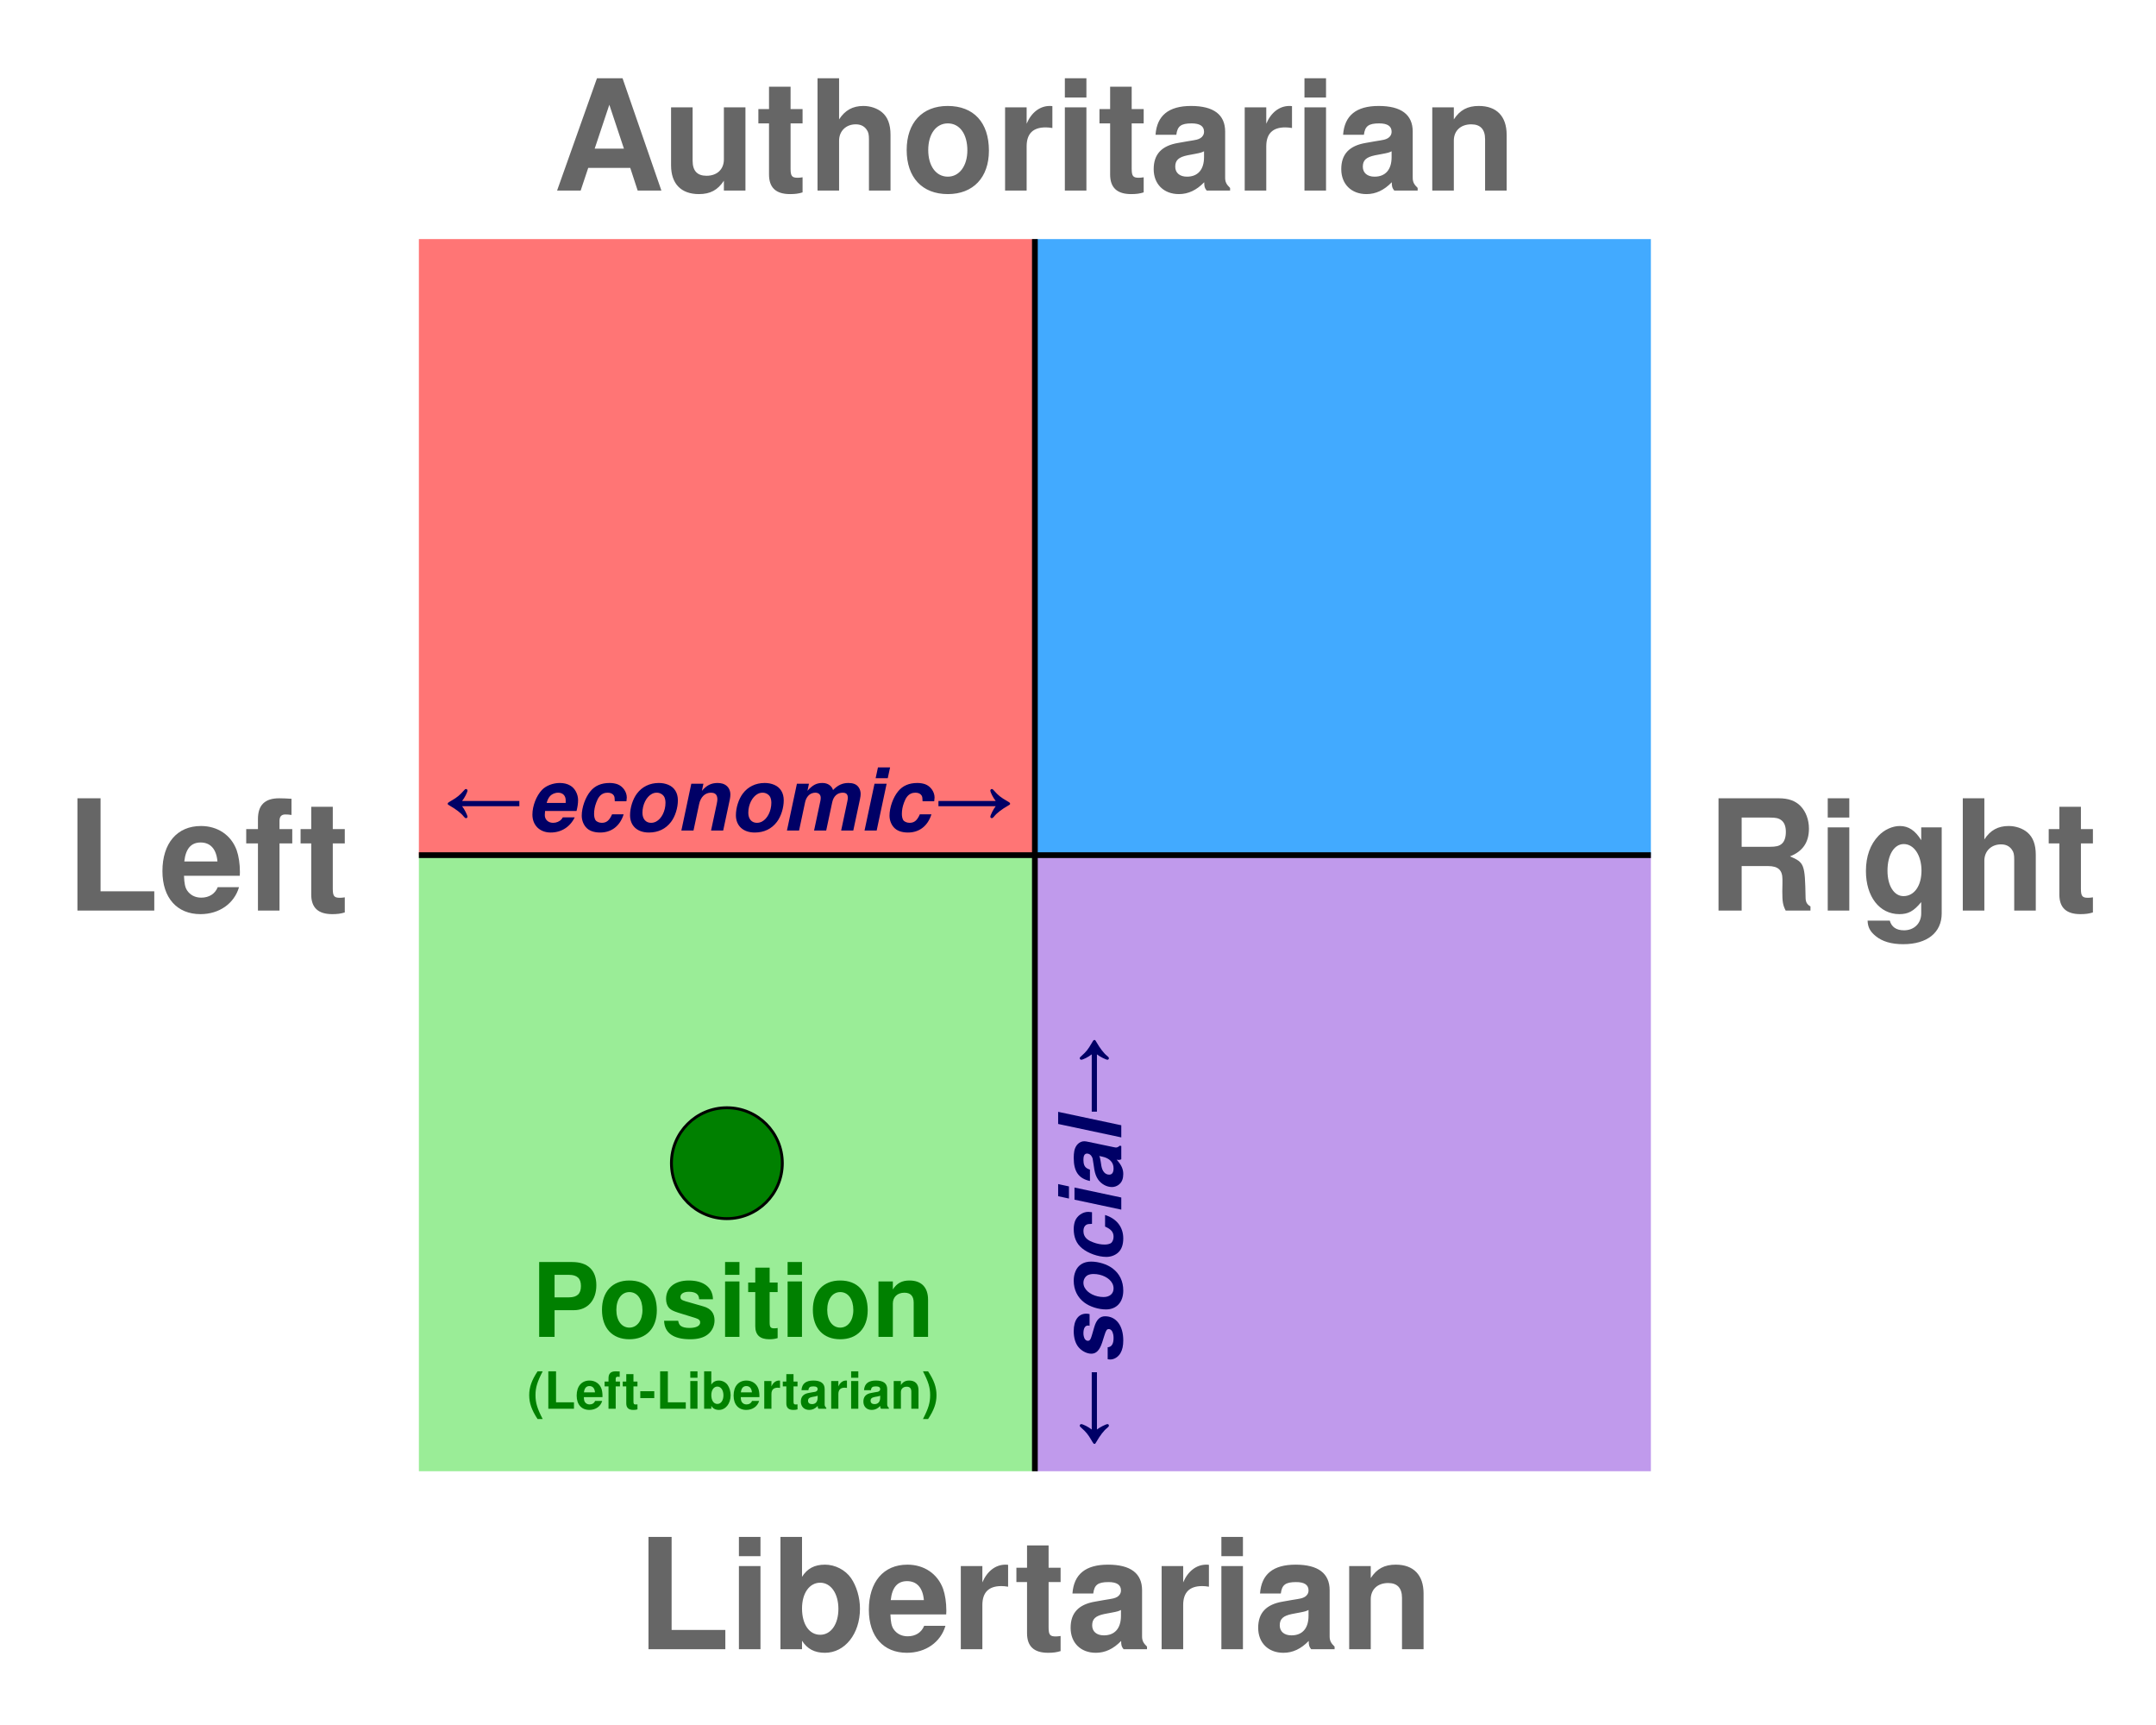
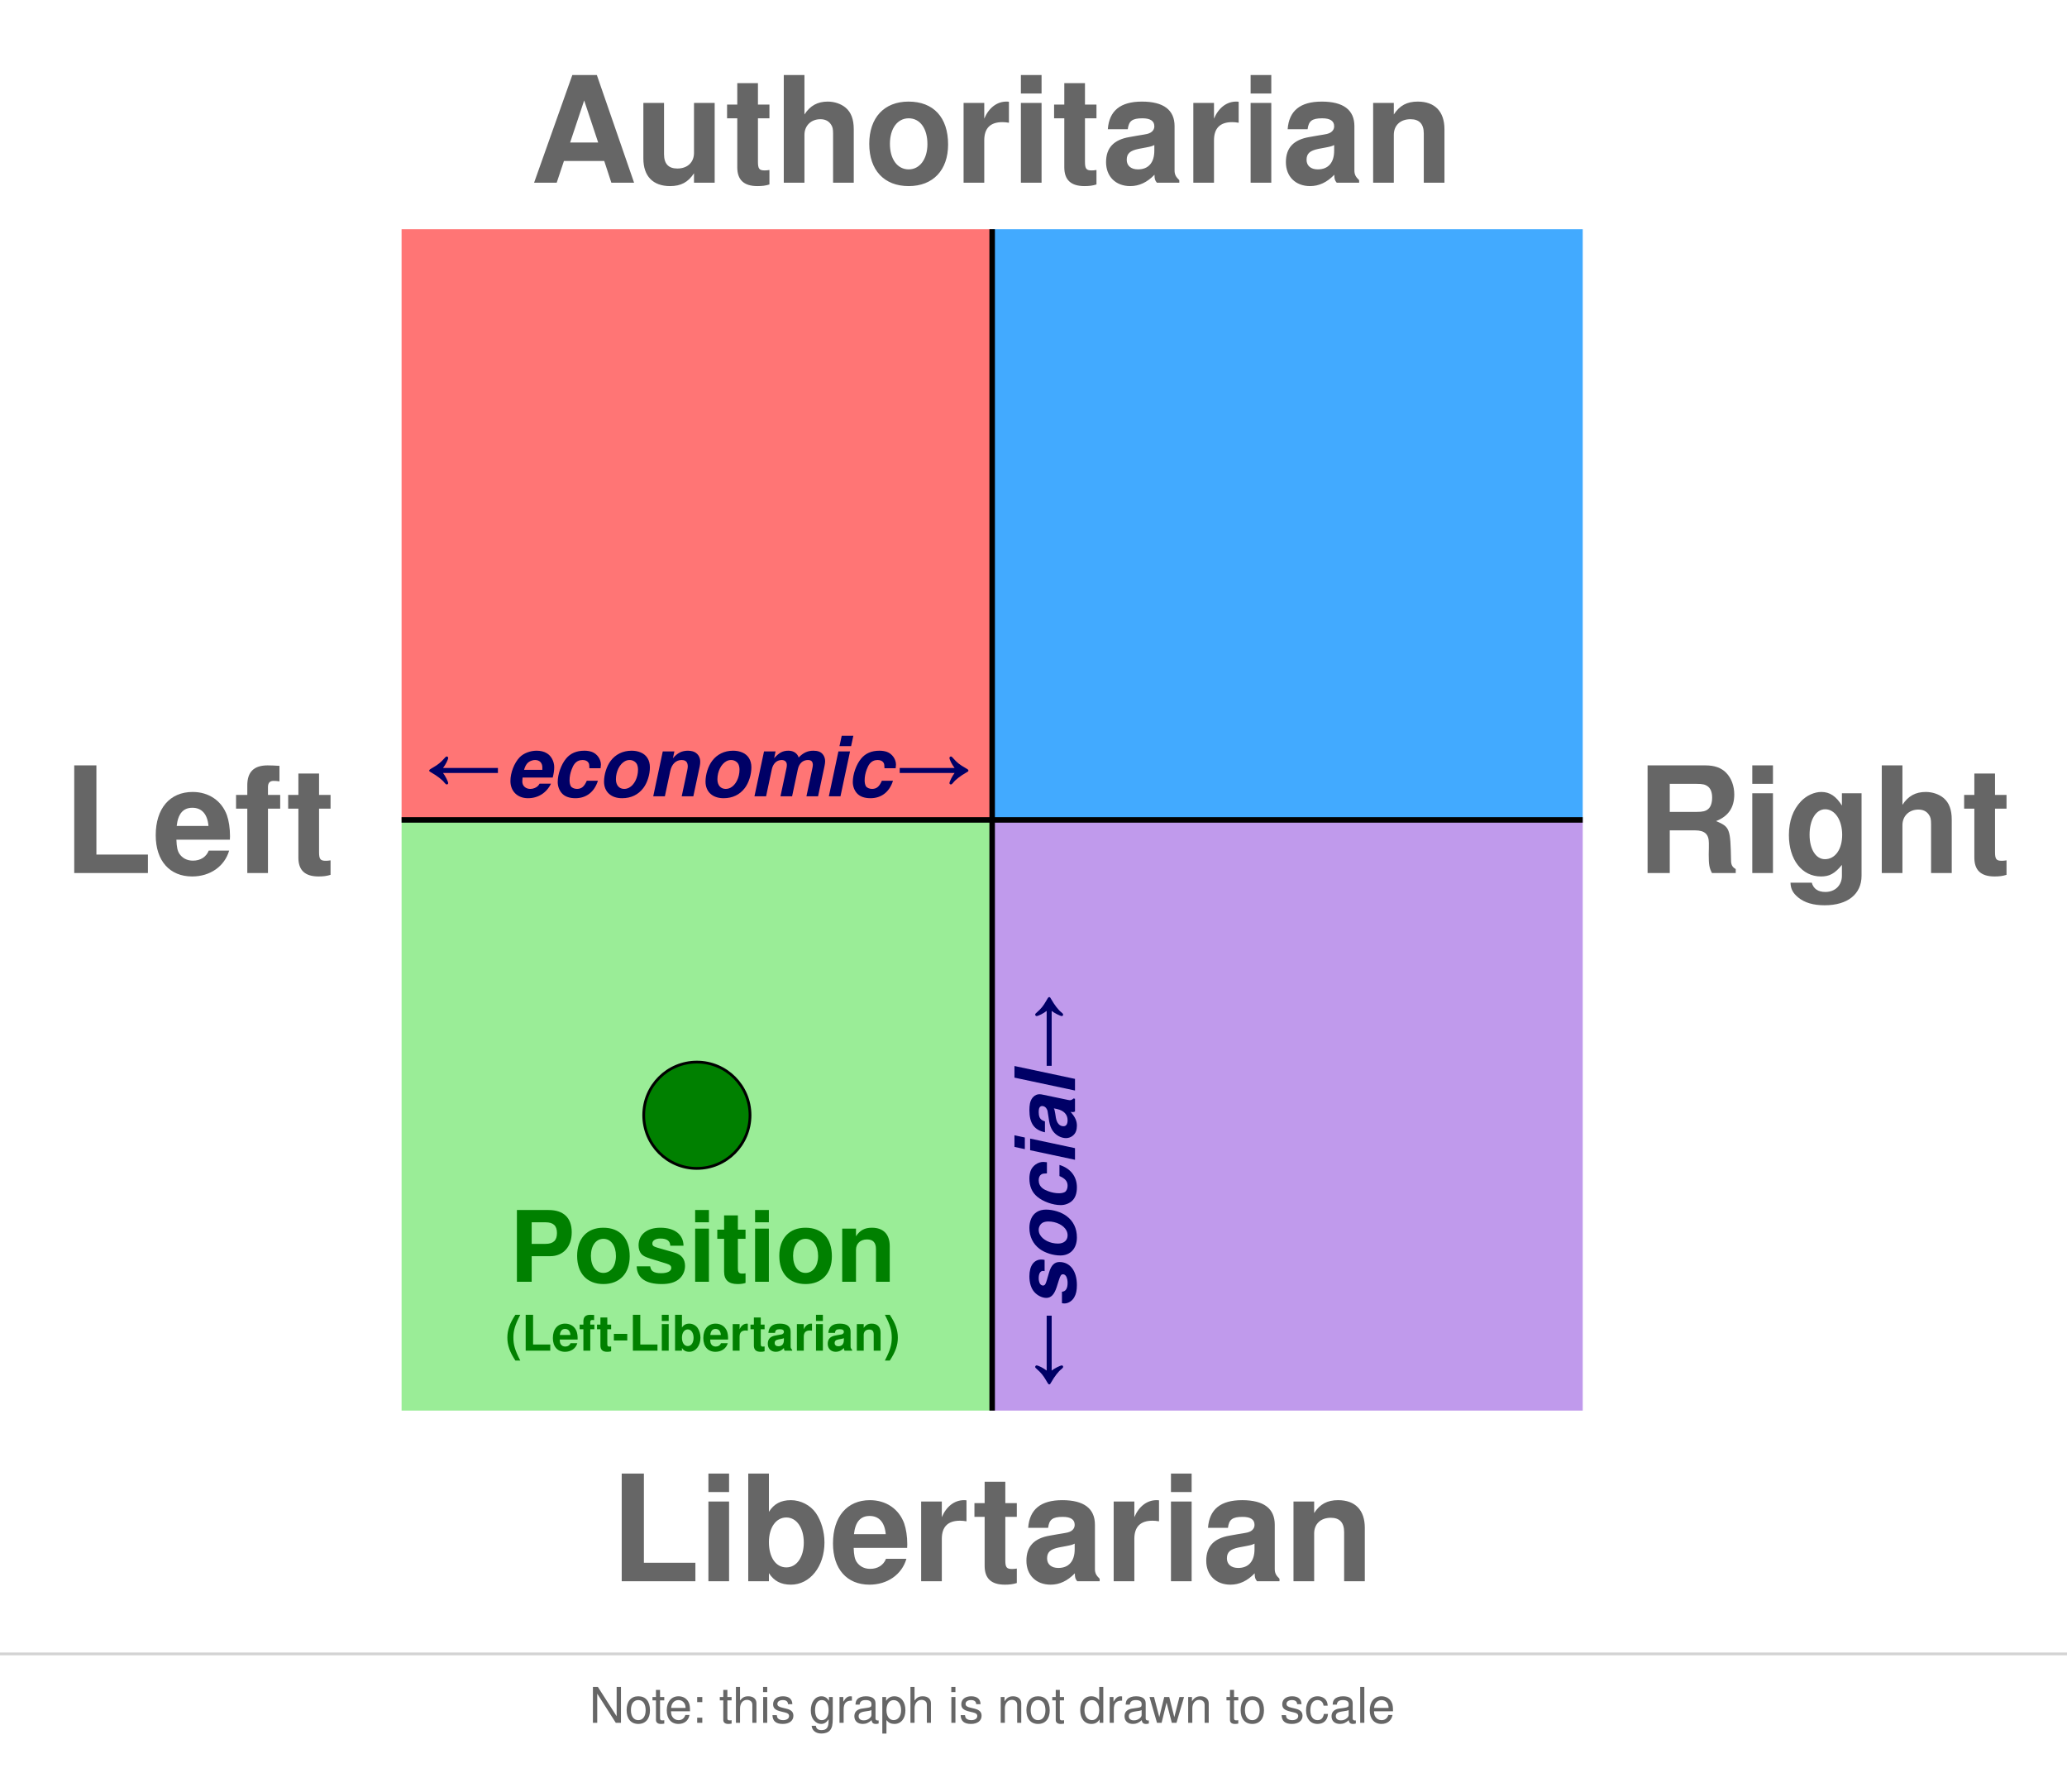
- <svg xmlns="http://www.w3.org/2000/svg" width="750" height="600">
+ <svg xmlns="http://www.w3.org/2000/svg" width="750" height="650">
  <svg x="145.714" y="83.158" overflow="visible">
    <path fill="#ff7575" d="M0 0h214.286v214.286H0z" />
    <path fill="#42aaff" d="M214.286 0h214.286v214.286H214.286z" />
    <path fill="#9aed97" d="M0 214.286h214.286v214.286H0z" />
    <path fill="#c09aec" d="M214.286 214.286h214.286v214.286H214.286z" />
    <path stroke="#000" stroke-width="2" d="M0 214.286h428.571M214.286 0v428.571" />
    <svg overflow="visible" />
    <circle r="19.286" cx="107.143" cy="321.429" fill="green" stroke="#000" />
    <svg overflow="visible" />
  </svg>
  <text font-family="Helvetica" font-size="53.571" font-weight="bold" text-anchor="middle" x="360" fill="#666" y="28.421">
    <tspan dy="37.857" x="360">Authoritarian</tspan>
  </text>
  <text font-family="Helvetica" font-size="53.571" font-weight="bold" text-anchor="middle" x="360" fill="#666" y="525.789">
    <tspan dy="47.857" x="360">Libertarian</tspan>
  </text>
  <text font-family="Helvetica" font-size="53.571" font-weight="bold" text-anchor="middle" fill="#666" x="72.151" y="275.867">
    <tspan dy="40.857" x="72.151">Left</tspan>
  </text>
  <text font-family="Helvetica" font-size="53.571" font-weight="bold" text-anchor="middle" fill="#666" x="661.653" y="275.867">
    <tspan dy="40.857" x="661.653">Right</tspan>
  </text>
  <text font-family="Helvetica" font-size="30.134" font-weight="bold" text-anchor="middle" fill="#006" x="253.571" y="279.474" font-style="italic">
    <tspan dy="9.411" x="253.571">←economic→</tspan>
  </text>
  <text font-family="Helvetica" font-size="30.134" font-weight="bold" text-anchor="middle" fill="#006" x="335.857" y="461.842" font-style="italic" transform="rotate(-90 293.313 474.508)">
    <tspan dy="109.411" x="335.857">←social→</tspan>
  </text>
  <text font-family="Helvetica" font-size="35.714" font-weight="bold" text-anchor="middle" fill="green">
    <tspan dy="465" x="255">Position</tspan>
  </text>
  <text font-family="Helvetica" font-size="17.857" font-weight="bold" text-anchor="middle" fill="green">
    <tspan dy="490" x="255">(Left-Libertarian)</tspan>
  </text>
+   <path stroke="#d3d3d3" d="M0 600h750" />
+   <text font-family="Helvetica" font-size="17.857" text-anchor="middle" fill="#666">
+     <tspan dy="625" x="360">Note: this graph is not drawn to scale</tspan>
+   </text>
</svg>
